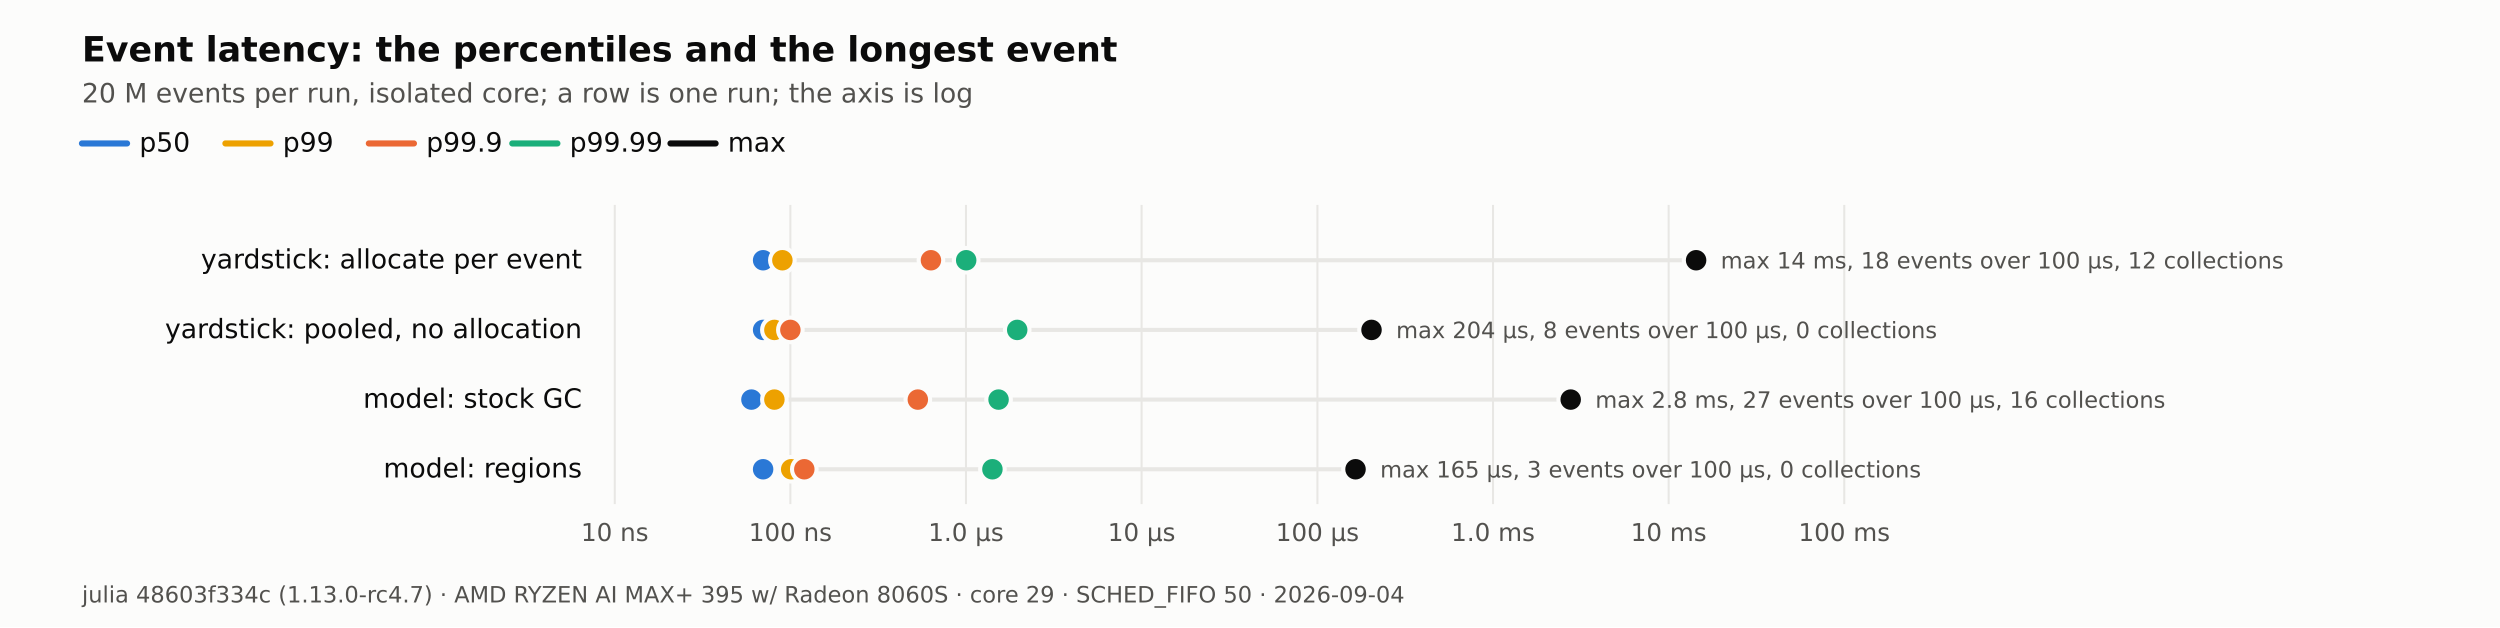
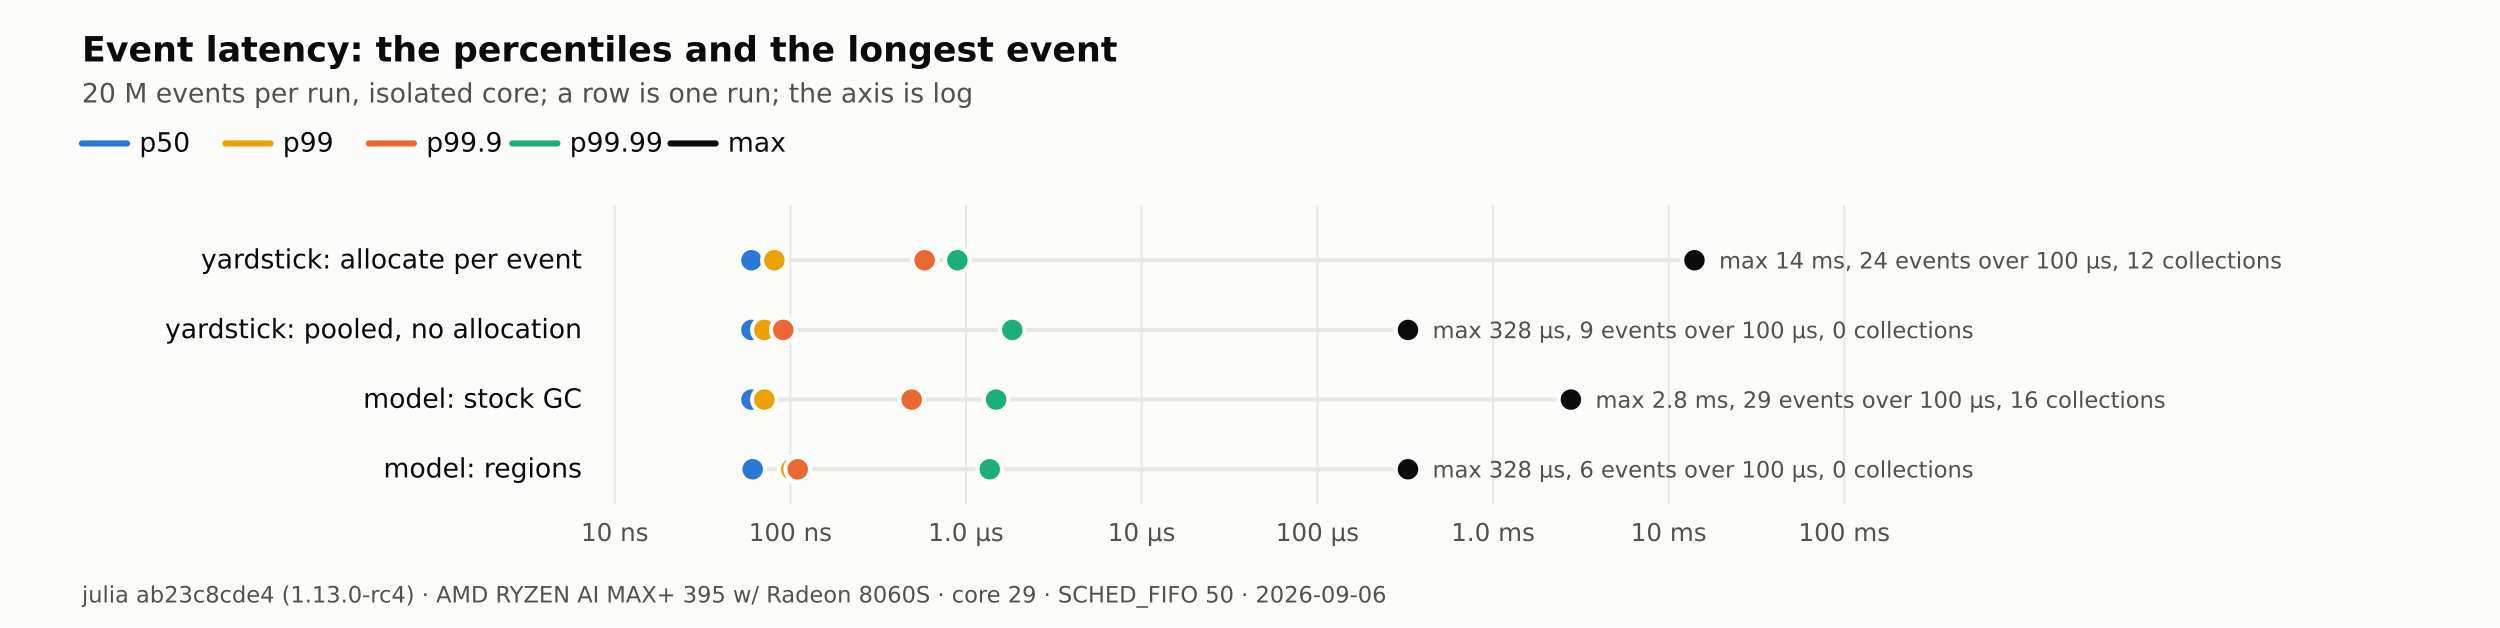
<svg xmlns="http://www.w3.org/2000/svg" viewBox="0 0 1220 306" font-size="13">
  <rect width="1220" height="306" fill="#fcfcfb" />
  <text x="40.0" y="30.0" font-family="DejaVu Sans, sans-serif" font-size="17" fill="#0b0b0b" text-anchor="start" font-weight="bold">Event latency: the percentiles and the longest event</text>
  <text x="40.0" y="50.0" font-family="DejaVu Sans, sans-serif" font-size="13" fill="#52514e" text-anchor="start">20 M events per run, isolated core; a row is one run; the axis is log</text>
  <line x1="40" y1="70" x2="62" y2="70" stroke="#2a78d6" stroke-width="3" stroke-linecap="round" />
  <text x="68.0" y="74.0" font-family="DejaVu Sans, sans-serif" font-size="13" fill="#0b0b0b" text-anchor="start">p50</text>
  <line x1="110" y1="70" x2="132" y2="70" stroke="#eda100" stroke-width="3" stroke-linecap="round" />
  <text x="138.0" y="74.0" font-family="DejaVu Sans, sans-serif" font-size="13" fill="#0b0b0b" text-anchor="start">p99</text>
  <line x1="180" y1="70" x2="202" y2="70" stroke="#eb6834" stroke-width="3" stroke-linecap="round" />
  <text x="208.0" y="74.0" font-family="DejaVu Sans, sans-serif" font-size="13" fill="#0b0b0b" text-anchor="start">p99.9</text>
  <line x1="250.0" y1="70" x2="272.0" y2="70" stroke="#1baf7a" stroke-width="3" stroke-linecap="round" />
  <text x="278.0" y="74.0" font-family="DejaVu Sans, sans-serif" font-size="13" fill="#0b0b0b" text-anchor="start">p99.99</text>
  <line x1="327.2" y1="70" x2="349.2" y2="70" stroke="#0b0b0b" stroke-width="3" stroke-linecap="round" />
  <text x="355.2" y="74.0" font-family="DejaVu Sans, sans-serif" font-size="13" fill="#0b0b0b" text-anchor="start">max</text>
  <line x1="300.0" y1="100" x2="300.0" y2="246" stroke="#e8e7e4" stroke-width="1" />
  <text x="300.0" y="264.0" font-family="DejaVu Sans, sans-serif" font-size="12" fill="#52514e" text-anchor="middle">10 ns</text>
  <line x1="385.7" y1="100" x2="385.7" y2="246" stroke="#e8e7e4" stroke-width="1" />
  <text x="385.7" y="264.0" font-family="DejaVu Sans, sans-serif" font-size="12" fill="#52514e" text-anchor="middle">100 ns</text>
  <line x1="471.4" y1="100" x2="471.4" y2="246" stroke="#e8e7e4" stroke-width="1" />
  <text x="471.4" y="264.0" font-family="DejaVu Sans, sans-serif" font-size="12" fill="#52514e" text-anchor="middle">1.0 µs</text>
  <line x1="557.1" y1="100" x2="557.1" y2="246" stroke="#e8e7e4" stroke-width="1" />
  <text x="557.1" y="264.0" font-family="DejaVu Sans, sans-serif" font-size="12" fill="#52514e" text-anchor="middle">10 µs</text>
  <line x1="642.9" y1="100" x2="642.9" y2="246" stroke="#e8e7e4" stroke-width="1" />
  <text x="642.9" y="264.0" font-family="DejaVu Sans, sans-serif" font-size="12" fill="#52514e" text-anchor="middle">100 µs</text>
  <line x1="728.6" y1="100" x2="728.6" y2="246" stroke="#e8e7e4" stroke-width="1" />
  <text x="728.6" y="264.0" font-family="DejaVu Sans, sans-serif" font-size="12" fill="#52514e" text-anchor="middle">1.0 ms</text>
  <line x1="814.3" y1="100" x2="814.3" y2="246" stroke="#e8e7e4" stroke-width="1" />
  <text x="814.3" y="264.0" font-family="DejaVu Sans, sans-serif" font-size="12" fill="#52514e" text-anchor="middle">10 ms</text>
  <line x1="900.0" y1="100" x2="900.0" y2="246" stroke="#e8e7e4" stroke-width="1" />
  <text x="900.0" y="264.0" font-family="DejaVu Sans, sans-serif" font-size="12" fill="#52514e" text-anchor="middle">100 ms</text>
  <text x="284.0" y="131.0" font-family="DejaVu Sans, sans-serif" font-size="13" fill="#0b0b0b" text-anchor="end">yardstick: allocate per event</text>
-   <line x1="372.4" y1="127.0" x2="827.7" y2="127.0" stroke="#e8e7e4" stroke-width="2" />
-   <circle cx="372.4" cy="127.0" r="6" fill="#2a78d6" stroke="#fcfcfb" stroke-width="2" />
-   <circle cx="381.8" cy="127.0" r="6" fill="#eda100" stroke="#fcfcfb" stroke-width="2" />
-   <circle cx="454.3" cy="127.0" r="6" fill="#eb6834" stroke="#fcfcfb" stroke-width="2" />
-   <circle cx="471.5" cy="127.0" r="6" fill="#1baf7a" stroke="#fcfcfb" stroke-width="2" />
-   <circle cx="827.7" cy="127.0" r="6" fill="#0b0b0b" stroke="#fcfcfb" stroke-width="2" />
-   <text x="839.7" y="131.0" font-family="DejaVu Sans, sans-serif" font-size="11" fill="#52514e" text-anchor="start">max 14 ms, 18 events over 100 µs, 12 collections</text>
+   <line x1="366.7" y1="127.0" x2="826.9" y2="127.0" stroke="#e8e7e4" stroke-width="2" />
+   <circle cx="366.7" cy="127.0" r="6" fill="#2a78d6" stroke="#fcfcfb" stroke-width="2" />
+   <circle cx="377.9" cy="127.0" r="6" fill="#eda100" stroke="#fcfcfb" stroke-width="2" />
+   <circle cx="451.2" cy="127.0" r="6" fill="#eb6834" stroke="#fcfcfb" stroke-width="2" />
+   <circle cx="467.2" cy="127.0" r="6" fill="#1baf7a" stroke="#fcfcfb" stroke-width="2" />
+   <circle cx="826.9" cy="127.0" r="6" fill="#0b0b0b" stroke="#fcfcfb" stroke-width="2" />
+   <text x="838.9" y="131.0" font-family="DejaVu Sans, sans-serif" font-size="11" fill="#52514e" text-anchor="start">max 14 ms, 24 events over 100 µs, 12 collections</text>
  <text x="284.0" y="165.0" font-family="DejaVu Sans, sans-serif" font-size="13" fill="#0b0b0b" text-anchor="end">yardstick: pooled, no allocation</text>
-   <line x1="372.4" y1="161.0" x2="669.3" y2="161.0" stroke="#e8e7e4" stroke-width="2" />
-   <circle cx="372.4" cy="161.0" r="6" fill="#2a78d6" stroke="#fcfcfb" stroke-width="2" />
-   <circle cx="377.9" cy="161.0" r="6" fill="#eda100" stroke="#fcfcfb" stroke-width="2" />
-   <circle cx="385.7" cy="161.0" r="6" fill="#eb6834" stroke="#fcfcfb" stroke-width="2" />
-   <circle cx="496.4" cy="161.0" r="6" fill="#1baf7a" stroke="#fcfcfb" stroke-width="2" />
-   <circle cx="669.3" cy="161.0" r="6" fill="#0b0b0b" stroke="#fcfcfb" stroke-width="2" />
-   <text x="681.3" y="165.0" font-family="DejaVu Sans, sans-serif" font-size="11" fill="#52514e" text-anchor="start">max 204 µs, 8 events over 100 µs, 0 collections</text>
+   <line x1="366.7" y1="161.0" x2="687.1" y2="161.0" stroke="#e8e7e4" stroke-width="2" />
+   <circle cx="366.7" cy="161.0" r="6" fill="#2a78d6" stroke="#fcfcfb" stroke-width="2" />
+   <circle cx="373.0" cy="161.0" r="6" fill="#eda100" stroke="#fcfcfb" stroke-width="2" />
+   <circle cx="382.2" cy="161.0" r="6" fill="#eb6834" stroke="#fcfcfb" stroke-width="2" />
+   <circle cx="494.0" cy="161.0" r="6" fill="#1baf7a" stroke="#fcfcfb" stroke-width="2" />
+   <circle cx="687.1" cy="161.0" r="6" fill="#0b0b0b" stroke="#fcfcfb" stroke-width="2" />
+   <text x="699.1" y="165.0" font-family="DejaVu Sans, sans-serif" font-size="11" fill="#52514e" text-anchor="start">max 328 µs, 9 events over 100 µs, 0 collections</text>
  <text x="284.0" y="199.0" font-family="DejaVu Sans, sans-serif" font-size="13" fill="#0b0b0b" text-anchor="end">model: stock GC</text>
-   <line x1="366.7" y1="195.0" x2="766.5" y2="195.0" stroke="#e8e7e4" stroke-width="2" />
+   <line x1="366.7" y1="195.0" x2="766.6" y2="195.0" stroke="#e8e7e4" stroke-width="2" />
  <circle cx="366.7" cy="195.0" r="6" fill="#2a78d6" stroke="#fcfcfb" stroke-width="2" />
-   <circle cx="377.9" cy="195.0" r="6" fill="#eda100" stroke="#fcfcfb" stroke-width="2" />
-   <circle cx="447.9" cy="195.0" r="6" fill="#eb6834" stroke="#fcfcfb" stroke-width="2" />
-   <circle cx="487.3" cy="195.0" r="6" fill="#1baf7a" stroke="#fcfcfb" stroke-width="2" />
-   <circle cx="766.5" cy="195.0" r="6" fill="#0b0b0b" stroke="#fcfcfb" stroke-width="2" />
-   <text x="778.5" y="199.0" font-family="DejaVu Sans, sans-serif" font-size="11" fill="#52514e" text-anchor="start">max 2.8 ms, 27 events over 100 µs, 16 collections</text>
+   <circle cx="373.0" cy="195.0" r="6" fill="#eda100" stroke="#fcfcfb" stroke-width="2" />
+   <circle cx="444.9" cy="195.0" r="6" fill="#eb6834" stroke="#fcfcfb" stroke-width="2" />
+   <circle cx="486.1" cy="195.0" r="6" fill="#1baf7a" stroke="#fcfcfb" stroke-width="2" />
+   <circle cx="766.6" cy="195.0" r="6" fill="#0b0b0b" stroke="#fcfcfb" stroke-width="2" />
+   <text x="778.6" y="199.0" font-family="DejaVu Sans, sans-serif" font-size="11" fill="#52514e" text-anchor="start">max 2.8 ms, 29 events over 100 µs, 16 collections</text>
  <text x="284.0" y="233.0" font-family="DejaVu Sans, sans-serif" font-size="13" fill="#0b0b0b" text-anchor="end">model: regions</text>
-   <line x1="372.4" y1="229.0" x2="661.5" y2="229.0" stroke="#e8e7e4" stroke-width="2" />
-   <circle cx="372.4" cy="229.0" r="6" fill="#2a78d6" stroke="#fcfcfb" stroke-width="2" />
+   <line x1="367.3" y1="229.0" x2="687.1" y2="229.0" stroke="#e8e7e4" stroke-width="2" />
+   <circle cx="367.3" cy="229.0" r="6" fill="#2a78d6" stroke="#fcfcfb" stroke-width="2" />
  <circle cx="386.1" cy="229.0" r="6" fill="#eda100" stroke="#fcfcfb" stroke-width="2" />
-   <circle cx="392.5" cy="229.0" r="6" fill="#eb6834" stroke="#fcfcfb" stroke-width="2" />
-   <circle cx="484.3" cy="229.0" r="6" fill="#1baf7a" stroke="#fcfcfb" stroke-width="2" />
-   <circle cx="661.5" cy="229.0" r="6" fill="#0b0b0b" stroke="#fcfcfb" stroke-width="2" />
-   <text x="673.5" y="233.0" font-family="DejaVu Sans, sans-serif" font-size="11" fill="#52514e" text-anchor="start">max 165 µs, 3 events over 100 µs, 0 collections</text>
-   <text x="40.0" y="294.0" font-family="DejaVu Sans, sans-serif" font-size="11" fill="#52514e" text-anchor="start">julia 48603f334c (1.13.0-rc4.7) · AMD RYZEN AI MAX+ 395 w/ Radeon 8060S · core 29 · SCHED_FIFO 50 · 2026-09-04</text>
+   <circle cx="389.3" cy="229.0" r="6" fill="#eb6834" stroke="#fcfcfb" stroke-width="2" />
+   <circle cx="483.0" cy="229.0" r="6" fill="#1baf7a" stroke="#fcfcfb" stroke-width="2" />
+   <circle cx="687.1" cy="229.0" r="6" fill="#0b0b0b" stroke="#fcfcfb" stroke-width="2" />
+   <text x="699.1" y="233.0" font-family="DejaVu Sans, sans-serif" font-size="11" fill="#52514e" text-anchor="start">max 328 µs, 6 events over 100 µs, 0 collections</text>
+   <text x="40.0" y="294.0" font-family="DejaVu Sans, sans-serif" font-size="11" fill="#52514e" text-anchor="start">julia ab23c8cde4 (1.13.0-rc4) · AMD RYZEN AI MAX+ 395 w/ Radeon 8060S · core 29 · SCHED_FIFO 50 · 2026-09-06</text>
</svg>
